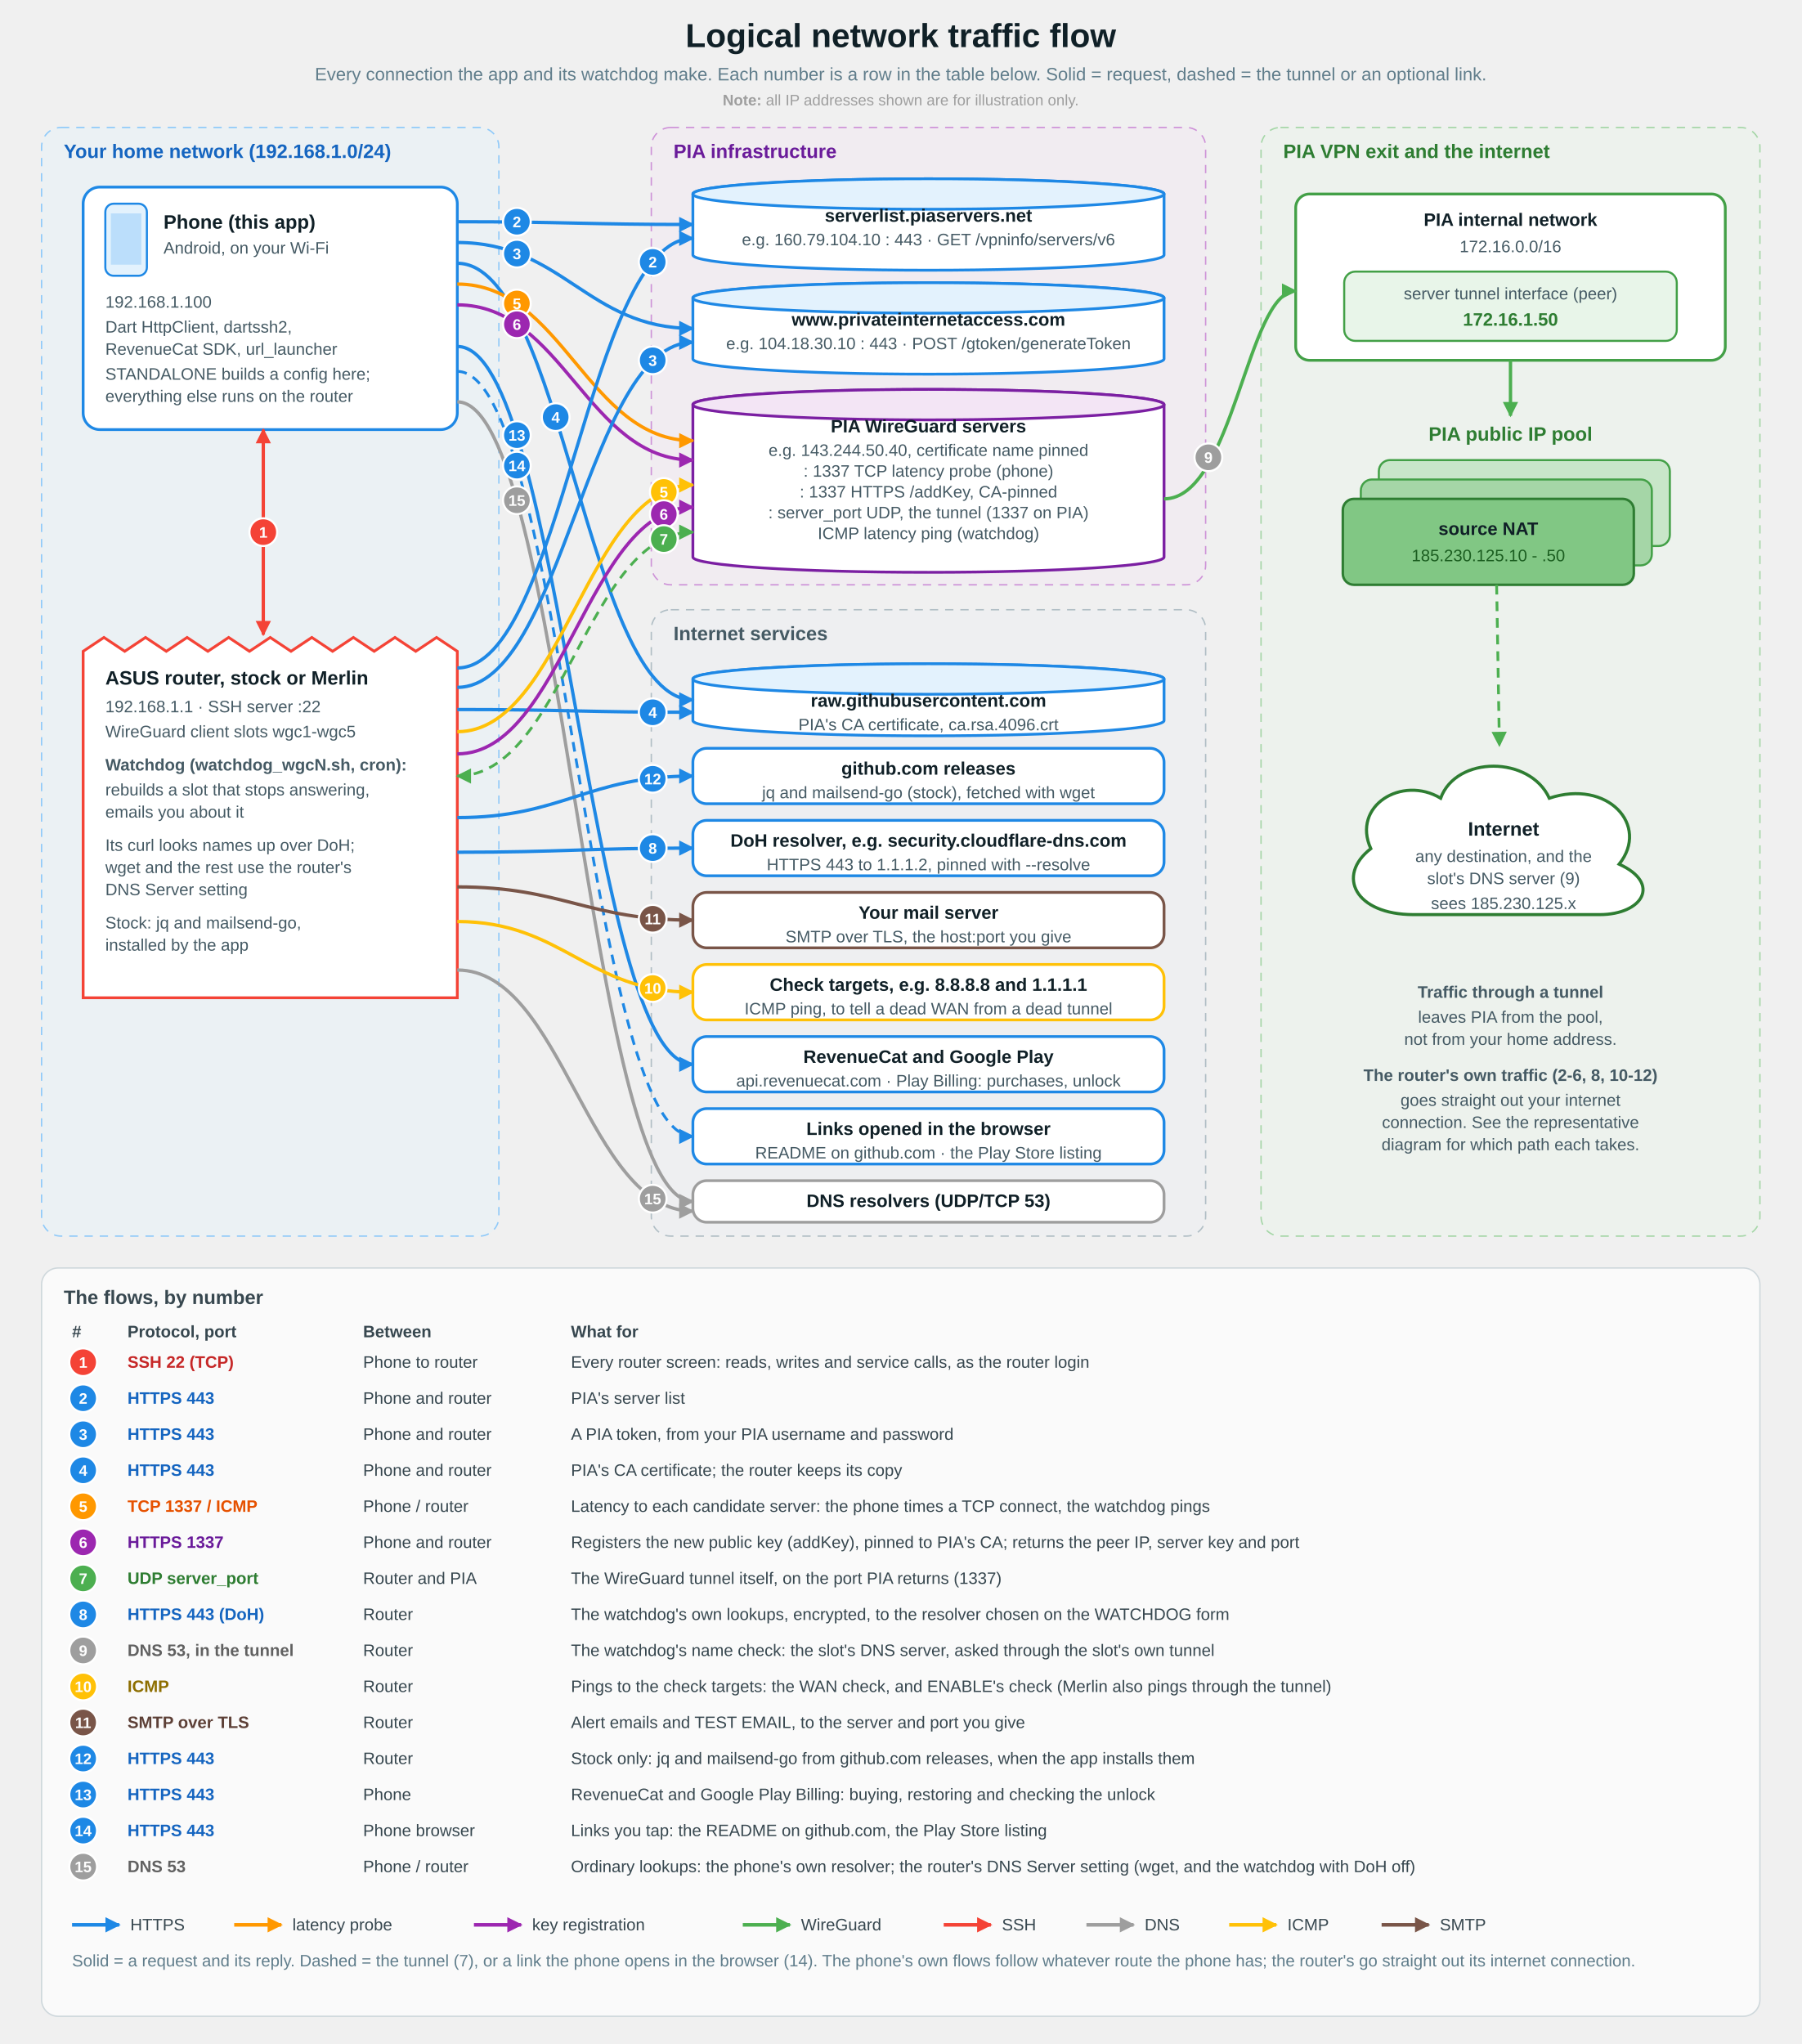
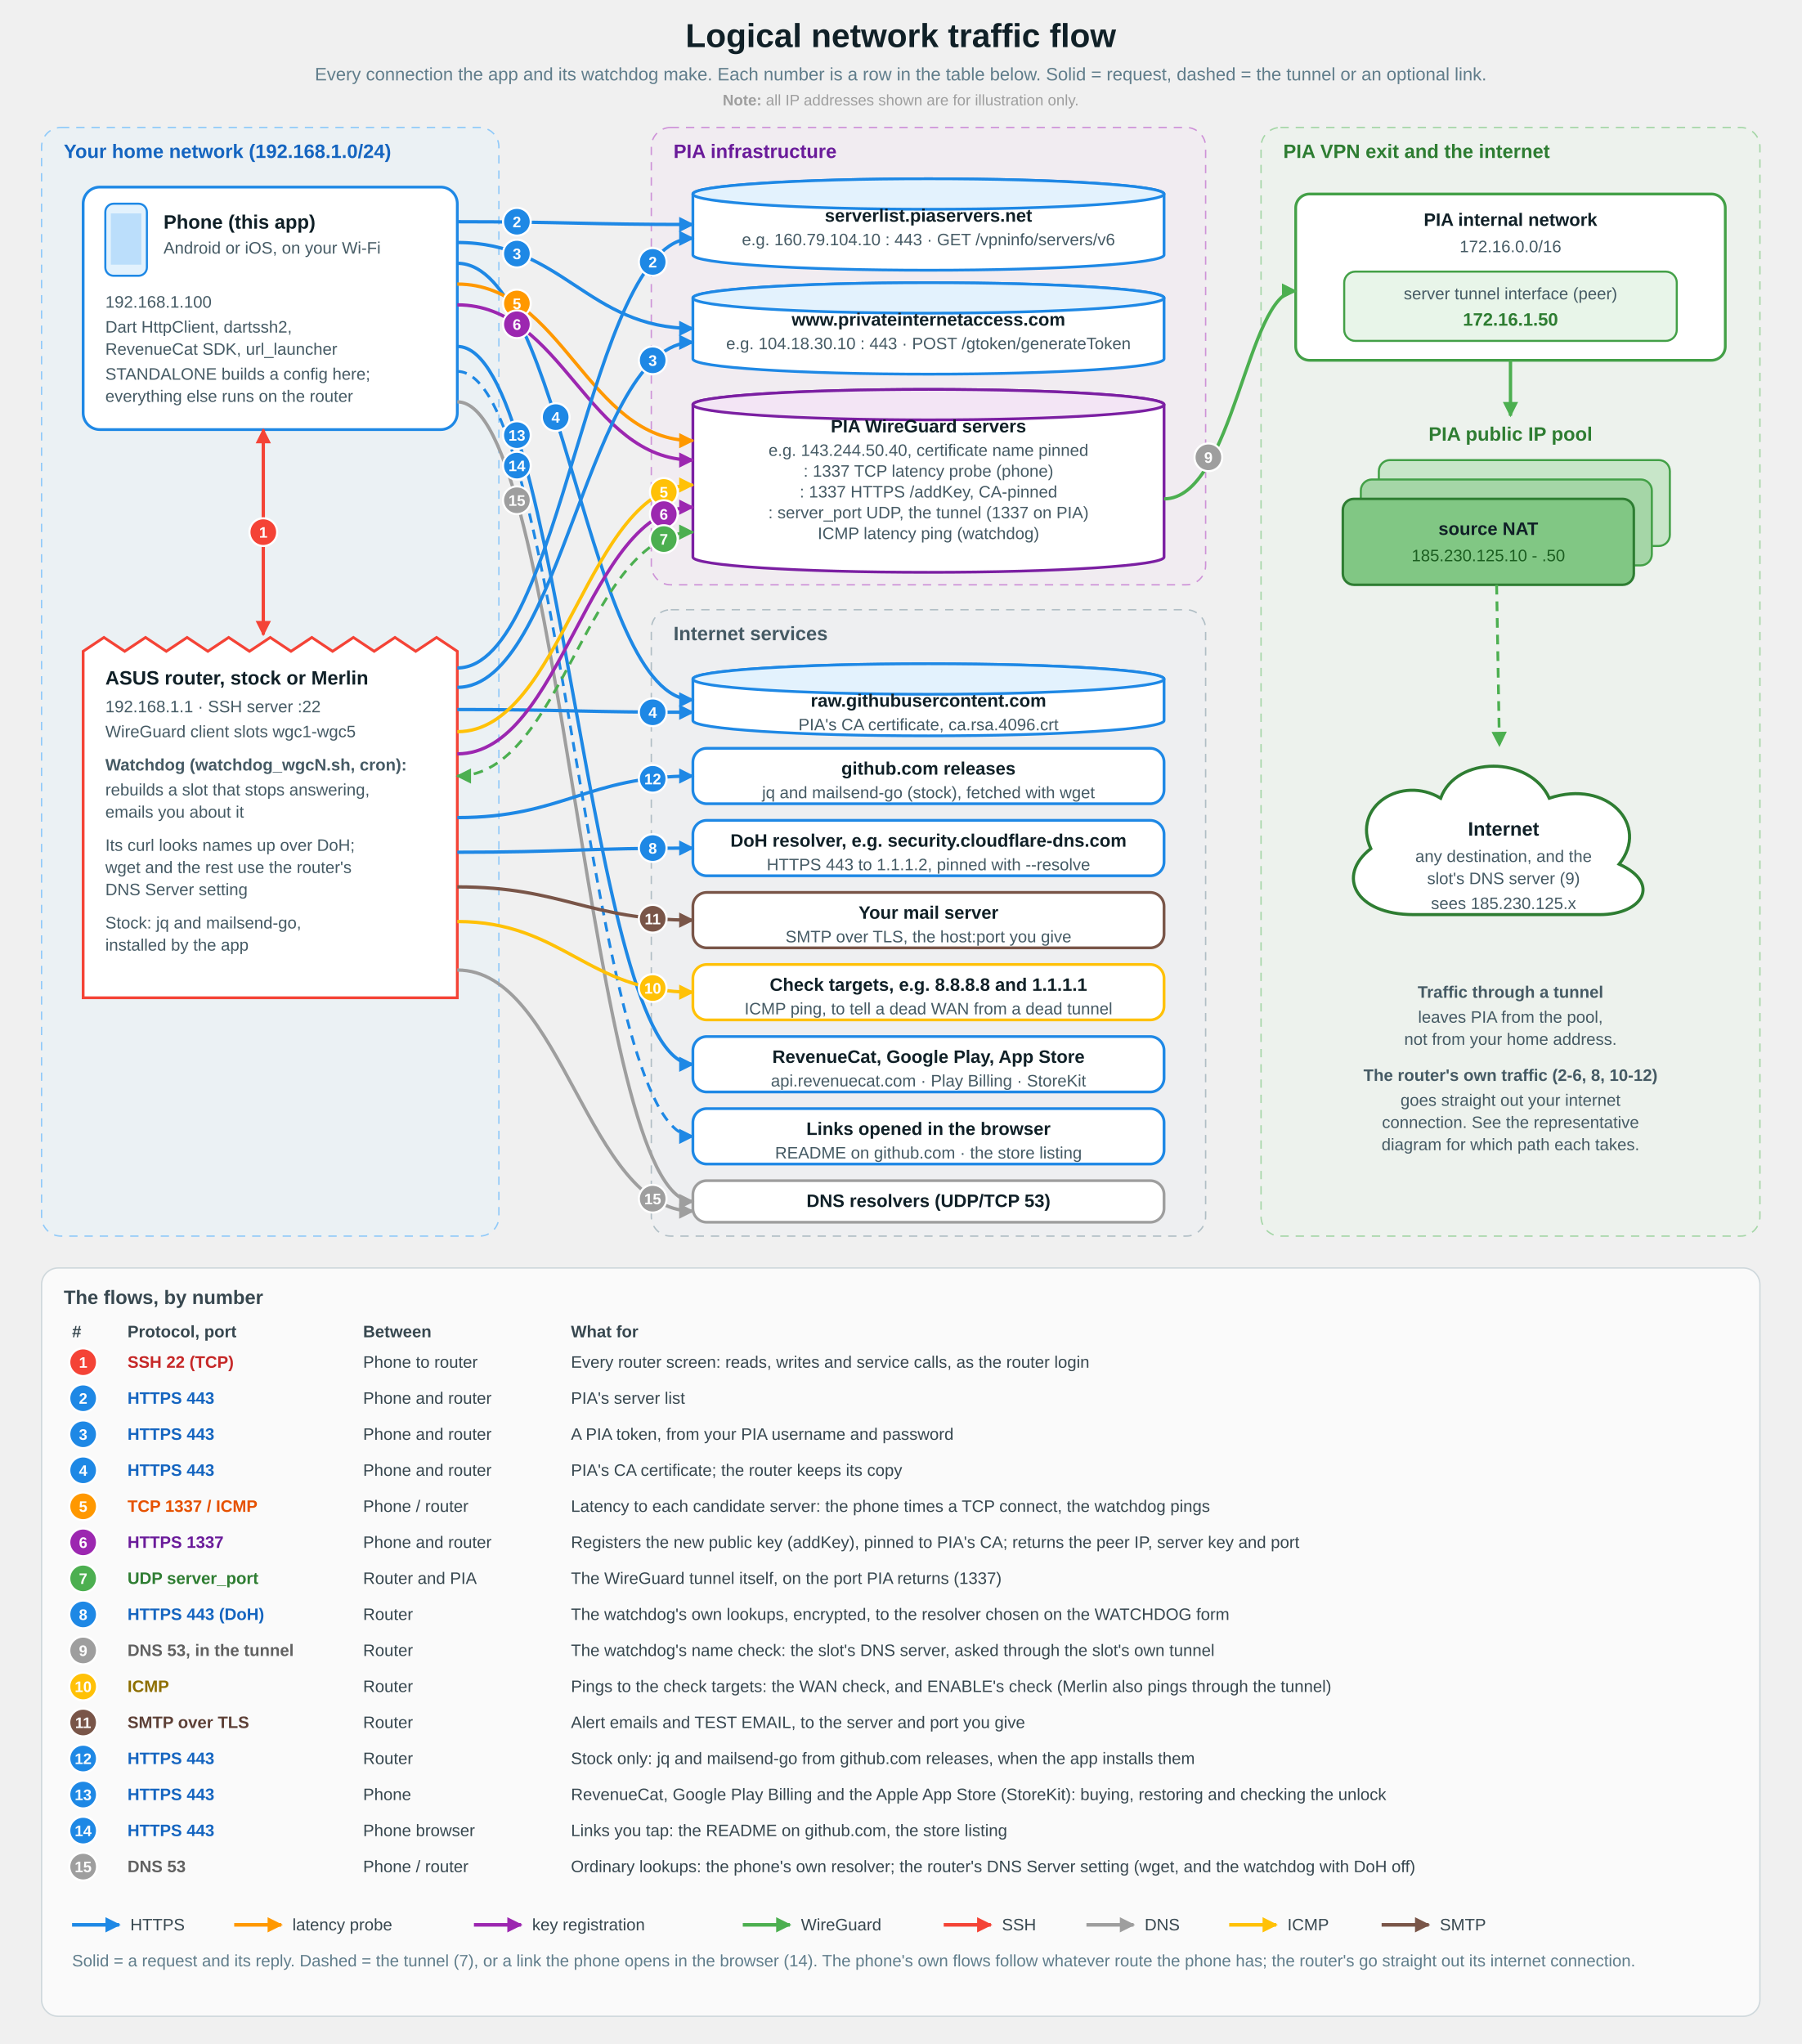
<svg xmlns="http://www.w3.org/2000/svg" viewBox="0 0 1300 1475" width="100%" preserveAspectRatio="xMidYMid meet" style="max-width:1200px;height:auto;font-family:'Segoe UI',Arial,sans-serif;background:#ffffff" role="img" aria-labelledby="t d">
  <defs>
    <style>
      .zt{font:700 14px 'Segoe UI',Arial,sans-serif}
      .nt{font:700 14px 'Segoe UI',Arial,sans-serif;fill:#102027}
      .ns{font:12px 'Segoe UI',Arial,sans-serif;fill:#455A64}
      .lb{font:12px 'Segoe UI',Arial,sans-serif;fill:#37474F}
      .bn{font:700 11px 'Segoe UI',Arial,sans-serif;fill:#FEFEFE}
      .flow{fill:none;stroke-width:2.4}
      .ret{fill:none;stroke-width:2;stroke-dasharray:7 5}
    </style>
    <marker id="mhttps" viewBox="0 0 10 10" refX="9" refY="5" markerUnits="userSpaceOnUse" markerWidth="11" markerHeight="11" orient="auto-start-reverse">
      <path d="M0,0 L10,5 L0,10 z" fill="#1E88E5" />
    </marker>
    <marker id="mprobe" viewBox="0 0 10 10" refX="9" refY="5" markerUnits="userSpaceOnUse" markerWidth="11" markerHeight="11" orient="auto-start-reverse">
      <path d="M0,0 L10,5 L0,10 z" fill="#FF9800" />
    </marker>
    <marker id="maddkey" viewBox="0 0 10 10" refX="9" refY="5" markerUnits="userSpaceOnUse" markerWidth="11" markerHeight="11" orient="auto-start-reverse">
      <path d="M0,0 L10,5 L0,10 z" fill="#9C27B0" />
    </marker>
    <marker id="mwg" viewBox="0 0 10 10" refX="9" refY="5" markerUnits="userSpaceOnUse" markerWidth="11" markerHeight="11" orient="auto-start-reverse">
      <path d="M0,0 L10,5 L0,10 z" fill="#4CAF50" />
    </marker>
    <marker id="mssh" viewBox="0 0 10 10" refX="9" refY="5" markerUnits="userSpaceOnUse" markerWidth="11" markerHeight="11" orient="auto-start-reverse">
      <path d="M0,0 L10,5 L0,10 z" fill="#F44336" />
    </marker>
    <marker id="mdns" viewBox="0 0 10 10" refX="9" refY="5" markerUnits="userSpaceOnUse" markerWidth="11" markerHeight="11" orient="auto-start-reverse">
      <path d="M0,0 L10,5 L0,10 z" fill="#9E9E9E" />
    </marker>
    <marker id="micmp" viewBox="0 0 10 10" refX="9" refY="5" markerUnits="userSpaceOnUse" markerWidth="11" markerHeight="11" orient="auto-start-reverse">
      <path d="M0,0 L10,5 L0,10 z" fill="#FFC107" />
    </marker>
    <marker id="msmtp" viewBox="0 0 10 10" refX="9" refY="5" markerUnits="userSpaceOnUse" markerWidth="11" markerHeight="11" orient="auto-start-reverse">
      <path d="M0,0 L10,5 L0,10 z" fill="#795548" />
    </marker>
  </defs>
  <text x="650" y="34" class="" text-anchor="middle" style="font:700 24px 'Segoe UI',Arial,sans-serif;fill:#102027">Logical network traffic flow</text>
  <text x="650" y="58" class="" text-anchor="middle" style="font:13px 'Segoe UI',Arial,sans-serif;fill:#607D8B">Every connection the app and its watchdog make. Each number is a row in the table below. Solid = request, dashed = the tunnel or an optional link.</text>
  <text x="650" y="76" class="" text-anchor="middle" style="font:11px 'Segoe UI',Arial,sans-serif;fill:#9E9E9E">
    <tspan font-weight="bold">Note:</tspan> all IP addresses shown are for illustration only.</text>
  <rect x="30" y="92" width="330" height="800" rx="14" fill="#E3F2FD" fill-opacity="0.35" stroke="#90CAF9" stroke-dasharray="6 5" />
  <text x="46" y="114" class="zt" fill="#1565C0">Your home network (192.168.1.0/24)</text>
  <rect x="470" y="92" width="400" height="330" rx="14" fill="#F3E5F5" fill-opacity="0.30" stroke="#CE93D8" stroke-dasharray="6 5" />
  <text x="486" y="114" class="zt" fill="#6A1B9A">PIA infrastructure</text>
  <rect x="470" y="440" width="400" height="452" rx="14" fill="#ECEFF1" fill-opacity="0.55" stroke="#B0BEC5" stroke-dasharray="6 5" />
  <text x="486" y="462" class="zt" fill="#455A64">Internet services</text>
  <rect x="910" y="92" width="360" height="800" rx="14" fill="#E8F5E9" fill-opacity="0.35" stroke="#A5D6A7" stroke-dasharray="6 5" />
  <text x="926" y="114" class="zt" fill="#2E7D32">PIA VPN exit and the internet</text>
  <rect x="60" y="135" width="270" height="175" rx="12" fill="#ffffff" stroke="#1E88E5" stroke-width="2" />
  <rect x="76" y="147" width="30" height="52" rx="6" fill="#E3F2FD" stroke="#1E88E5" stroke-width="1.5" />
  <rect x="80" y="154" width="22" height="37" fill="#BBDEFB" />
  <text x="118" y="165" class="nt">Phone (this app)</text>
-   <text x="118" y="183" class="ns">Android, on your Wi-Fi</text>
+   <text x="118" y="183" class="ns">Android or iOS, on your Wi-Fi</text>
  <text x="76" y="222" class="ns">192.168.1.100</text>
  <text x="76" y="240" class="ns">Dart HttpClient, dartssh2,</text>
  <text x="76" y="256" class="ns">RevenueCat SDK, url_launcher</text>
  <text x="76" y="274" class="ns">STANDALONE builds a config here;</text>
  <text x="76" y="290" class="ns">everything else runs on the router</text>
  <path d="M60,470 L60,720 L330,720 L330,470 L315,460 L300,470 L285,460 L270,470 L255,460 L240,470 L225,460 L210,470 L195,460 L180,470 L165,460 L150,470 L135,460 L120,470 L105,460 L90,470 L75,460 Z" fill="#ffffff" stroke="#F44336" stroke-width="2" />
  <text x="76" y="494" class="nt">ASUS router, stock or Merlin</text>
  <text x="76" y="514" class="ns">192.168.1.1 · SSH server :22</text>
  <text x="76" y="532" class="ns">WireGuard client slots wgc1-wgc5</text>
  <text x="76" y="556" class="ns" style="font-weight:700">Watchdog (watchdog_wgcN.sh, cron):</text>
  <text x="76" y="574" class="ns">rebuilds a slot that stops answering,</text>
  <text x="76" y="590" class="ns">emails you about it</text>
  <text x="76" y="614" class="ns">Its curl looks names up over DoH;</text>
  <text x="76" y="630" class="ns">wget and the rest use the router's</text>
  <text x="76" y="646" class="ns">DNS Server setting</text>
  <text x="76" y="670" class="ns">Stock: jq and mailsend-go,</text>
  <text x="76" y="686" class="ns">installed by the app</text>
  <path class="flow" stroke="#F44336" marker-start="url(#mssh)" marker-end="url(#mssh)" d="M190,310 C190,310 190,458 190,458" />
  <path d="M500,140 A170.0,11 0 0 1 840,140 L840,184 A170.0,11 0 0 1 500,184 Z" fill="#ffffff" stroke="#1E88E5" stroke-width="2" />
  <ellipse cx="670.0" cy="140" rx="170.0" ry="11" fill="#E3F2FD" stroke="#1E88E5" stroke-width="2" />
  <text x="670.0" y="160" class="nt" text-anchor="middle" style="font-size:13px">serverlist.piaservers.net</text>
  <text x="670.0" y="177" class="ns" text-anchor="middle">e.g. 160.79.104.10 : 443 · GET /vpninfo/servers/v6</text>
  <path d="M500,215 A170.0,11 0 0 1 840,215 L840,259 A170.0,11 0 0 1 500,259 Z" fill="#ffffff" stroke="#1E88E5" stroke-width="2" />
  <ellipse cx="670.0" cy="215" rx="170.0" ry="11" fill="#E3F2FD" stroke="#1E88E5" stroke-width="2" />
  <text x="670.0" y="235" class="nt" text-anchor="middle" style="font-size:13px">www.privateinternetaccess.com</text>
  <text x="670.0" y="252" class="ns" text-anchor="middle">e.g. 104.18.30.10 : 443 · POST /gtoken/generateToken</text>
  <path d="M500,292 A170.0,11 0 0 1 840,292 L840,402 A170.0,11 0 0 1 500,402 Z" fill="#ffffff" stroke="#7B1FA2" stroke-width="2" />
  <ellipse cx="670.0" cy="292" rx="170.0" ry="11" fill="#F3E5F5" stroke="#7B1FA2" stroke-width="2" />
  <text x="670.0" y="312" class="nt" text-anchor="middle" style="font-size:13px">PIA WireGuard servers</text>
  <text x="670.0" y="329" class="ns" text-anchor="middle">e.g. 143.244.50.40, certificate name pinned</text>
  <text x="670.0" y="344" class="ns" text-anchor="middle">: 1337 TCP latency probe (phone)</text>
  <text x="670.0" y="359" class="ns" text-anchor="middle">: 1337 HTTPS /addKey, CA-pinned</text>
  <text x="670.0" y="374" class="ns" text-anchor="middle">: server_port UDP, the tunnel (1337 on PIA)</text>
  <text x="670.0" y="389" class="ns" text-anchor="middle">ICMP latency ping (watchdog)</text>
  <path d="M500,490 A170.0,11 0 0 1 840,490 L840,520 A170.0,11 0 0 1 500,520 Z" fill="#ffffff" stroke="#1E88E5" stroke-width="2" />
  <ellipse cx="670.0" cy="490" rx="170.0" ry="11" fill="#E3F2FD" stroke="#1E88E5" stroke-width="2" />
  <text x="670.0" y="510" class="nt" text-anchor="middle" style="font-size:13px">raw.githubusercontent.com</text>
  <text x="670.0" y="527" class="ns" text-anchor="middle">PIA's CA certificate, ca.rsa.4096.crt</text>
  <rect x="500" y="540" width="340" height="40" rx="10" fill="#ffffff" stroke="#1E88E5" stroke-width="2" />
  <text x="670.0" y="559" class="nt" text-anchor="middle" style="font-size:13px">github.com releases</text>
  <text x="670.0" y="576" class="ns" text-anchor="middle">jq and mailsend-go (stock), fetched with wget</text>
  <rect x="500" y="592" width="340" height="40" rx="10" fill="#ffffff" stroke="#1E88E5" stroke-width="2" />
  <text x="670.0" y="611" class="nt" text-anchor="middle" style="font-size:13px">DoH resolver, e.g. security.cloudflare-dns.com</text>
  <text x="670.0" y="628" class="ns" text-anchor="middle">HTTPS 443 to 1.1.1.2, pinned with --resolve</text>
  <rect x="500" y="644" width="340" height="40" rx="10" fill="#ffffff" stroke="#795548" stroke-width="2" />
  <text x="670.0" y="663" class="nt" text-anchor="middle" style="font-size:13px">Your mail server</text>
  <text x="670.0" y="680" class="ns" text-anchor="middle">SMTP over TLS, the host:port you give</text>
  <rect x="500" y="696" width="340" height="40" rx="10" fill="#ffffff" stroke="#FFC107" stroke-width="2" />
  <text x="670.0" y="715" class="nt" text-anchor="middle" style="font-size:13px">Check targets, e.g. 8.8.8.8 and 1.1.1.1</text>
  <text x="670.0" y="732" class="ns" text-anchor="middle">ICMP ping, to tell a dead WAN from a dead tunnel</text>
  <rect x="500" y="748" width="340" height="40" rx="10" fill="#ffffff" stroke="#1E88E5" stroke-width="2" />
-   <text x="670.0" y="767" class="nt" text-anchor="middle" style="font-size:13px">RevenueCat and Google Play</text>
-   <text x="670.0" y="784" class="ns" text-anchor="middle">api.revenuecat.com · Play Billing: purchases, unlock</text>
+   <text x="670.0" y="767" class="nt" text-anchor="middle" style="font-size:13px">RevenueCat, Google Play, App Store</text>
+   <text x="670.0" y="784" class="ns" text-anchor="middle">api.revenuecat.com · Play Billing · StoreKit</text>
  <rect x="500" y="800" width="340" height="40" rx="10" fill="#ffffff" stroke="#1E88E5" stroke-width="2" />
  <text x="670.0" y="819" class="nt" text-anchor="middle" style="font-size:13px">Links opened in the browser</text>
-   <text x="670.0" y="836" class="ns" text-anchor="middle">README on github.com · the Play Store listing</text>
+   <text x="670.0" y="836" class="ns" text-anchor="middle">README on github.com · the store listing</text>
  <rect x="500" y="852" width="340" height="30" rx="10" fill="#ffffff" stroke="#9E9E9E" stroke-width="2" />
  <text x="670.0" y="871" class="nt" text-anchor="middle" style="font-size:13px">DNS resolvers (UDP/TCP 53)</text>
  <rect x="935" y="140" width="310" height="120" rx="10" fill="#ffffff" stroke="#43A047" stroke-width="2" />
  <text x="1090" y="163" class="nt" text-anchor="middle" style="font-size:13px">PIA internal network</text>
  <text x="1090" y="182" class="ns" text-anchor="middle">172.16.0.0/16</text>
  <rect x="970" y="196" width="240" height="50" rx="8" fill="#E8F5E9" stroke="#43A047" stroke-width="1.5" />
  <text x="1090" y="216" class="ns" text-anchor="middle">server tunnel interface (peer)</text>
  <text x="1090" y="235" class="nt" text-anchor="middle" style="font-size:13px;fill:#2E7D32">172.16.1.50</text>
  <text x="1090" y="318" class="zt" text-anchor="middle" fill="#2E7D32">PIA public IP pool</text>
  <rect x="995" y="332" width="210" height="62" rx="8" fill="#C8E6C9" stroke="#43A047" stroke-width="1.5" />
  <rect x="982" y="346" width="210" height="62" rx="8" fill="#A5D6A7" stroke="#43A047" stroke-width="1.5" />
  <rect x="969" y="360" width="210" height="62" rx="8" fill="#81C784" stroke="#2E7D32" stroke-width="1.8" />
  <text x="1074" y="386" class="nt" text-anchor="middle" style="font-size:13px">source NAT</text>
  <text x="1074" y="405" class="ns" text-anchor="middle" style="fill:#1B5E20">185.230.125.10 - .50</text>
  <g transform="translate(950,520) scale(1.4)">
    <path d="M 50 100 C 20 100 10 80 28 66 C 18 44 44 28 64 40 C 72 18 110 18 120 40 C 150 30 172 54 156 74 C 178 84 168 100 146 100 Z" fill="#ffffff" stroke="#2E7D32" stroke-width="1.6" />
  </g>
  <text x="1085" y="603" class="nt" text-anchor="middle">Internet</text>
  <text x="1085" y="622" class="ns" text-anchor="middle">any destination, and the</text>
  <text x="1085" y="638" class="ns" text-anchor="middle">slot's DNS server (9)</text>
  <text x="1085" y="656" class="ns" text-anchor="middle">sees 185.230.125.x</text>
  <text x="1090" y="720" class="ns" text-anchor="middle" style="font-weight:700">Traffic through a tunnel</text>
  <text x="1090" y="738" class="ns" text-anchor="middle">leaves PIA from the pool,</text>
  <text x="1090" y="754" class="ns" text-anchor="middle">not from your home address.</text>
  <text x="1090" y="780" class="ns" text-anchor="middle" style="font-weight:700">The router's own traffic (2-6, 8, 10-12)</text>
  <text x="1090" y="798" class="ns" text-anchor="middle">goes straight out your internet</text>
  <text x="1090" y="814" class="ns" text-anchor="middle">connection. See the representative</text>
  <text x="1090" y="830" class="ns" text-anchor="middle">diagram for which path each takes.</text>
  <path class="flow" stroke="#4CAF50" marker-end="url(#mwg)" d="M840,360 C890,360 900,210 935,210" />
  <path class="flow" stroke="#4CAF50" marker-end="url(#mwg)" d="M1090,260 L1090,300" />
  <path class="ret" stroke="#4CAF50" marker-end="url(#mwg)" d="M1080,422 L1082,538" />
  <path class="flow" stroke="#1E88E5" marker-end="url(#mhttps)" d="M330,160 C406,160 424,162 500,162" />
  <path class="flow" stroke="#1E88E5" marker-end="url(#mhttps)" d="M330,175 C406,175 424,237 500,237" />
  <path class="flow" stroke="#1E88E5" marker-end="url(#mhttps)" d="M330,190 C406,190 424,505 500,505" />
  <path class="flow" stroke="#FF9800" marker-end="url(#mprobe)" d="M330,205 C406,205 424,318 500,318" />
  <path class="flow" stroke="#9C27B0" marker-end="url(#maddkey)" d="M330,220 C406,220 424,332 500,332" />
  <path class="flow" stroke="#1E88E5" marker-end="url(#mhttps)" d="M330,250 C406,250 424,768 500,768" />
  <path class="ret" stroke="#1E88E5" marker-end="url(#mhttps)" d="M330,268 C406,268 424,820 500,820" />
  <path class="flow" stroke="#9E9E9E" marker-end="url(#mdns)" d="M330,290 C406,290 424,867 500,867" />
  <path class="flow" stroke="#1E88E5" marker-end="url(#mhttps)" d="M330,482 C406,482 424,172 500,172" />
  <path class="flow" stroke="#1E88E5" marker-end="url(#mhttps)" d="M330,496 C406,496 424,247 500,247" />
  <path class="flow" stroke="#1E88E5" marker-end="url(#mhttps)" d="M330,512 C406,512 424,514 500,514" />
  <path class="flow" stroke="#FFC107" marker-end="url(#micmp)" d="M330,528 C406,528 424,350 500,350" />
  <path class="flow" stroke="#9C27B0" marker-end="url(#maddkey)" d="M330,544 C406,544 424,366 500,366" />
  <path class="ret" stroke="#4CAF50" marker-start="url(#mwg)" marker-end="url(#mwg)" d="M330,560 C406,560 424,384 500,384" />
  <path class="flow" stroke="#1E88E5" marker-end="url(#mhttps)" d="M330,590 C406,590 424,560 500,560" />
  <path class="flow" stroke="#1E88E5" marker-end="url(#mhttps)" d="M330,615 C406,615 424,612 500,612" />
  <path class="flow" stroke="#795548" marker-end="url(#msmtp)" d="M330,640 C406,640 424,664 500,664" />
  <path class="flow" stroke="#FFC107" marker-end="url(#micmp)" d="M330,665 C406,665 424,716 500,716" />
  <path class="flow" stroke="#9E9E9E" marker-end="url(#mdns)" d="M330,700 C406,700 424,874 500,874" />
  <circle cx="190" cy="384" r="10" fill="#F44336" stroke="#ffffff" stroke-width="1.5" />
  <text x="190" y="388" text-anchor="middle" class="bn">1</text>
  <circle cx="373" cy="160" r="10" fill="#1E88E5" stroke="#ffffff" stroke-width="1.5" />
  <text x="373" y="164" text-anchor="middle" class="bn">2</text>
  <circle cx="373" cy="183" r="10" fill="#1E88E5" stroke="#ffffff" stroke-width="1.5" />
  <text x="373" y="187" text-anchor="middle" class="bn">3</text>
  <circle cx="401" cy="301" r="10" fill="#1E88E5" stroke="#ffffff" stroke-width="1.5" />
  <text x="401" y="305" text-anchor="middle" class="bn">4</text>
  <circle cx="373" cy="219" r="10" fill="#FF9800" stroke="#ffffff" stroke-width="1.5" />
  <text x="373" y="223" text-anchor="middle" class="bn">5</text>
  <circle cx="373" cy="234" r="10" fill="#9C27B0" stroke="#ffffff" stroke-width="1.5" />
  <text x="373" y="238" text-anchor="middle" class="bn">6</text>
  <circle cx="373" cy="314" r="10" fill="#1E88E5" stroke="#ffffff" stroke-width="1.5" />
  <text x="373" y="318" text-anchor="middle" class="bn">13</text>
  <circle cx="373" cy="336" r="10" fill="#1E88E5" stroke="#ffffff" stroke-width="1.5" />
  <text x="373" y="340" text-anchor="middle" class="bn">14</text>
  <circle cx="373" cy="361" r="10" fill="#9E9E9E" stroke="#ffffff" stroke-width="1.5" />
  <text x="373" y="365" text-anchor="middle" class="bn">15</text>
  <circle cx="471" cy="189" r="10" fill="#1E88E5" stroke="#ffffff" stroke-width="1.5" />
  <text x="471" y="193" text-anchor="middle" class="bn">2</text>
  <circle cx="471" cy="260" r="10" fill="#1E88E5" stroke="#ffffff" stroke-width="1.5" />
  <text x="471" y="264" text-anchor="middle" class="bn">3</text>
  <circle cx="471" cy="514" r="10" fill="#1E88E5" stroke="#ffffff" stroke-width="1.5" />
  <text x="471" y="518" text-anchor="middle" class="bn">4</text>
  <circle cx="479" cy="355" r="10" fill="#FFC107" stroke="#ffffff" stroke-width="1.5" />
  <text x="479" y="359" text-anchor="middle" class="bn">5</text>
  <circle cx="479" cy="371" r="10" fill="#9C27B0" stroke="#ffffff" stroke-width="1.5" />
  <text x="479" y="375" text-anchor="middle" class="bn">6</text>
  <circle cx="479" cy="389" r="10" fill="#4CAF50" stroke="#ffffff" stroke-width="1.5" />
  <text x="479" y="393" text-anchor="middle" class="bn">7</text>
  <circle cx="471" cy="562" r="10" fill="#1E88E5" stroke="#ffffff" stroke-width="1.5" />
  <text x="471" y="566" text-anchor="middle" class="bn">12</text>
  <circle cx="471" cy="612" r="10" fill="#1E88E5" stroke="#ffffff" stroke-width="1.5" />
  <text x="471" y="616" text-anchor="middle" class="bn">8</text>
  <circle cx="471" cy="663" r="10" fill="#795548" stroke="#ffffff" stroke-width="1.5" />
  <text x="471" y="667" text-anchor="middle" class="bn">11</text>
  <circle cx="471" cy="713" r="10" fill="#FFC107" stroke="#ffffff" stroke-width="1.5" />
  <text x="471" y="717" text-anchor="middle" class="bn">10</text>
  <circle cx="471" cy="865" r="10" fill="#9E9E9E" stroke="#ffffff" stroke-width="1.5" />
  <text x="471" y="869" text-anchor="middle" class="bn">15</text>
  <circle cx="872" cy="330" r="10" fill="#9E9E9E" stroke="#ffffff" stroke-width="1.5" />
  <text x="872" y="334" text-anchor="middle" class="bn">9</text>
  <rect x="30" y="915" width="1240" height="540" rx="12" fill="#FAFAFA" stroke="#CFD8DC" />
  <text x="46" y="941" class="zt" fill="#37474F">The flows, by number</text>
  <text x="52" y="965" class="lb" style="font-weight:700">#</text>
  <text x="92" y="965" class="lb" style="font-weight:700">Protocol, port</text>
  <text x="262" y="965" class="lb" style="font-weight:700">Between</text>
  <text x="412" y="965" class="lb" style="font-weight:700">What for</text>
  <circle cx="60" cy="983" r="10" fill="#F44336" stroke="#ffffff" stroke-width="1.5" />
  <text x="60" y="987" text-anchor="middle" class="bn">1</text>
  <text x="92" y="987" class="lb" style="font-weight:700;fill:#C62828">SSH 22 (TCP)</text>
  <text x="262" y="987" class="lb">Phone to router</text>
  <text x="412" y="987" class="lb">Every router screen: reads, writes and service calls, as the router login</text>
  <circle cx="60" cy="1009" r="10" fill="#1E88E5" stroke="#ffffff" stroke-width="1.5" />
  <text x="60" y="1013" text-anchor="middle" class="bn">2</text>
  <text x="92" y="1013" class="lb" style="font-weight:700;fill:#1565C0">HTTPS 443</text>
  <text x="262" y="1013" class="lb">Phone and router</text>
  <text x="412" y="1013" class="lb">PIA's server list</text>
  <circle cx="60" cy="1035" r="10" fill="#1E88E5" stroke="#ffffff" stroke-width="1.5" />
  <text x="60" y="1039" text-anchor="middle" class="bn">3</text>
  <text x="92" y="1039" class="lb" style="font-weight:700;fill:#1565C0">HTTPS 443</text>
  <text x="262" y="1039" class="lb">Phone and router</text>
  <text x="412" y="1039" class="lb">A PIA token, from your PIA username and password</text>
  <circle cx="60" cy="1061" r="10" fill="#1E88E5" stroke="#ffffff" stroke-width="1.5" />
  <text x="60" y="1065" text-anchor="middle" class="bn">4</text>
  <text x="92" y="1065" class="lb" style="font-weight:700;fill:#1565C0">HTTPS 443</text>
  <text x="262" y="1065" class="lb">Phone and router</text>
  <text x="412" y="1065" class="lb">PIA's CA certificate; the router keeps its copy</text>
  <circle cx="60" cy="1087" r="10" fill="#FF9800" stroke="#ffffff" stroke-width="1.5" />
  <text x="60" y="1091" text-anchor="middle" class="bn">5</text>
  <text x="92" y="1091" class="lb" style="font-weight:700;fill:#E65100">TCP 1337 / ICMP</text>
  <text x="262" y="1091" class="lb">Phone / router</text>
  <text x="412" y="1091" class="lb">Latency to each candidate server: the phone times a TCP connect, the watchdog pings</text>
  <circle cx="60" cy="1113" r="10" fill="#9C27B0" stroke="#ffffff" stroke-width="1.5" />
  <text x="60" y="1117" text-anchor="middle" class="bn">6</text>
  <text x="92" y="1117" class="lb" style="font-weight:700;fill:#6A1B9A">HTTPS 1337</text>
  <text x="262" y="1117" class="lb">Phone and router</text>
  <text x="412" y="1117" class="lb">Registers the new public key (addKey), pinned to PIA's CA; returns the peer IP, server key and port</text>
  <circle cx="60" cy="1139" r="10" fill="#4CAF50" stroke="#ffffff" stroke-width="1.5" />
  <text x="60" y="1143" text-anchor="middle" class="bn">7</text>
  <text x="92" y="1143" class="lb" style="font-weight:700;fill:#2E7D32">UDP server_port</text>
  <text x="262" y="1143" class="lb">Router and PIA</text>
  <text x="412" y="1143" class="lb">The WireGuard tunnel itself, on the port PIA returns (1337)</text>
  <circle cx="60" cy="1165" r="10" fill="#1E88E5" stroke="#ffffff" stroke-width="1.5" />
  <text x="60" y="1169" text-anchor="middle" class="bn">8</text>
  <text x="92" y="1169" class="lb" style="font-weight:700;fill:#1565C0">HTTPS 443 (DoH)</text>
  <text x="262" y="1169" class="lb">Router</text>
  <text x="412" y="1169" class="lb">The watchdog's own lookups, encrypted, to the resolver chosen on the WATCHDOG form</text>
  <circle cx="60" cy="1191" r="10" fill="#9E9E9E" stroke="#ffffff" stroke-width="1.5" />
  <text x="60" y="1195" text-anchor="middle" class="bn">9</text>
  <text x="92" y="1195" class="lb" style="font-weight:700;fill:#616161">DNS 53, in the tunnel</text>
  <text x="262" y="1195" class="lb">Router</text>
  <text x="412" y="1195" class="lb">The watchdog's name check: the slot's DNS server, asked through the slot's own tunnel</text>
  <circle cx="60" cy="1217" r="10" fill="#FFC107" stroke="#ffffff" stroke-width="1.5" />
  <text x="60" y="1221" text-anchor="middle" class="bn">10</text>
  <text x="92" y="1221" class="lb" style="font-weight:700;fill:#8D6E00">ICMP</text>
  <text x="262" y="1221" class="lb">Router</text>
  <text x="412" y="1221" class="lb">Pings to the check targets: the WAN check, and ENABLE's check (Merlin also pings through the tunnel)</text>
  <circle cx="60" cy="1243" r="10" fill="#795548" stroke="#ffffff" stroke-width="1.5" />
  <text x="60" y="1247" text-anchor="middle" class="bn">11</text>
  <text x="92" y="1247" class="lb" style="font-weight:700;fill:#5D4037">SMTP over TLS</text>
  <text x="262" y="1247" class="lb">Router</text>
  <text x="412" y="1247" class="lb">Alert emails and TEST EMAIL, to the server and port you give</text>
  <circle cx="60" cy="1269" r="10" fill="#1E88E5" stroke="#ffffff" stroke-width="1.5" />
  <text x="60" y="1273" text-anchor="middle" class="bn">12</text>
  <text x="92" y="1273" class="lb" style="font-weight:700;fill:#1565C0">HTTPS 443</text>
  <text x="262" y="1273" class="lb">Router</text>
  <text x="412" y="1273" class="lb">Stock only: jq and mailsend-go from github.com releases, when the app installs them</text>
  <circle cx="60" cy="1295" r="10" fill="#1E88E5" stroke="#ffffff" stroke-width="1.5" />
  <text x="60" y="1299" text-anchor="middle" class="bn">13</text>
  <text x="92" y="1299" class="lb" style="font-weight:700;fill:#1565C0">HTTPS 443</text>
  <text x="262" y="1299" class="lb">Phone</text>
-   <text x="412" y="1299" class="lb">RevenueCat and Google Play Billing: buying, restoring and checking the unlock</text>
+   <text x="412" y="1299" class="lb">RevenueCat, Google Play Billing and the Apple App Store (StoreKit): buying, restoring and checking the unlock</text>
  <circle cx="60" cy="1321" r="10" fill="#1E88E5" stroke="#ffffff" stroke-width="1.5" />
  <text x="60" y="1325" text-anchor="middle" class="bn">14</text>
  <text x="92" y="1325" class="lb" style="font-weight:700;fill:#1565C0">HTTPS 443</text>
  <text x="262" y="1325" class="lb">Phone browser</text>
-   <text x="412" y="1325" class="lb">Links you tap: the README on github.com, the Play Store listing</text>
+   <text x="412" y="1325" class="lb">Links you tap: the README on github.com, the store listing</text>
  <circle cx="60" cy="1347" r="10" fill="#9E9E9E" stroke="#ffffff" stroke-width="1.5" />
  <text x="60" y="1351" text-anchor="middle" class="bn">15</text>
  <text x="92" y="1351" class="lb" style="font-weight:700;fill:#616161">DNS 53</text>
  <text x="262" y="1351" class="lb">Phone / router</text>
  <text x="412" y="1351" class="lb">Ordinary lookups: the phone's own resolver; the router's DNS Server setting (wget, and the watchdog with DoH off)</text>
  <line x1="52" y1="1389" x2="86" y2="1389" stroke="#1E88E5" stroke-width="2.6" marker-end="url(#mhttps)" />
  <text x="94" y="1393" class="lb">HTTPS</text>
  <line x1="169" y1="1389" x2="203" y2="1389" stroke="#FF9800" stroke-width="2.6" marker-end="url(#mprobe)" />
  <text x="211" y="1393" class="lb">latency probe</text>
  <line x1="342" y1="1389" x2="376" y2="1389" stroke="#9C27B0" stroke-width="2.6" marker-end="url(#maddkey)" />
  <text x="384" y="1393" class="lb">key registration</text>
  <line x1="536" y1="1389" x2="570" y2="1389" stroke="#4CAF50" stroke-width="2.6" marker-end="url(#mwg)" />
  <text x="578" y="1393" class="lb">WireGuard</text>
  <line x1="681" y1="1389" x2="715" y2="1389" stroke="#F44336" stroke-width="2.6" marker-end="url(#mssh)" />
  <text x="723" y="1393" class="lb">SSH</text>
  <line x1="784" y1="1389" x2="818" y2="1389" stroke="#9E9E9E" stroke-width="2.6" marker-end="url(#mdns)" />
  <text x="826" y="1393" class="lb">DNS</text>
  <line x1="887" y1="1389" x2="921" y2="1389" stroke="#FFC107" stroke-width="2.6" marker-end="url(#micmp)" />
  <text x="929" y="1393" class="lb">ICMP</text>
  <line x1="997" y1="1389" x2="1031" y2="1389" stroke="#795548" stroke-width="2.6" marker-end="url(#msmtp)" />
  <text x="1039" y="1393" class="lb">SMTP</text>
  <text x="52" y="1419" class="lb" style="fill:#607D8B">Solid = a request and its reply. Dashed = the tunnel (7), or a link the phone opens in the browser (14). The phone's own flows follow whatever route the phone has; the router's go straight out its internet connection.</text>
</svg>
